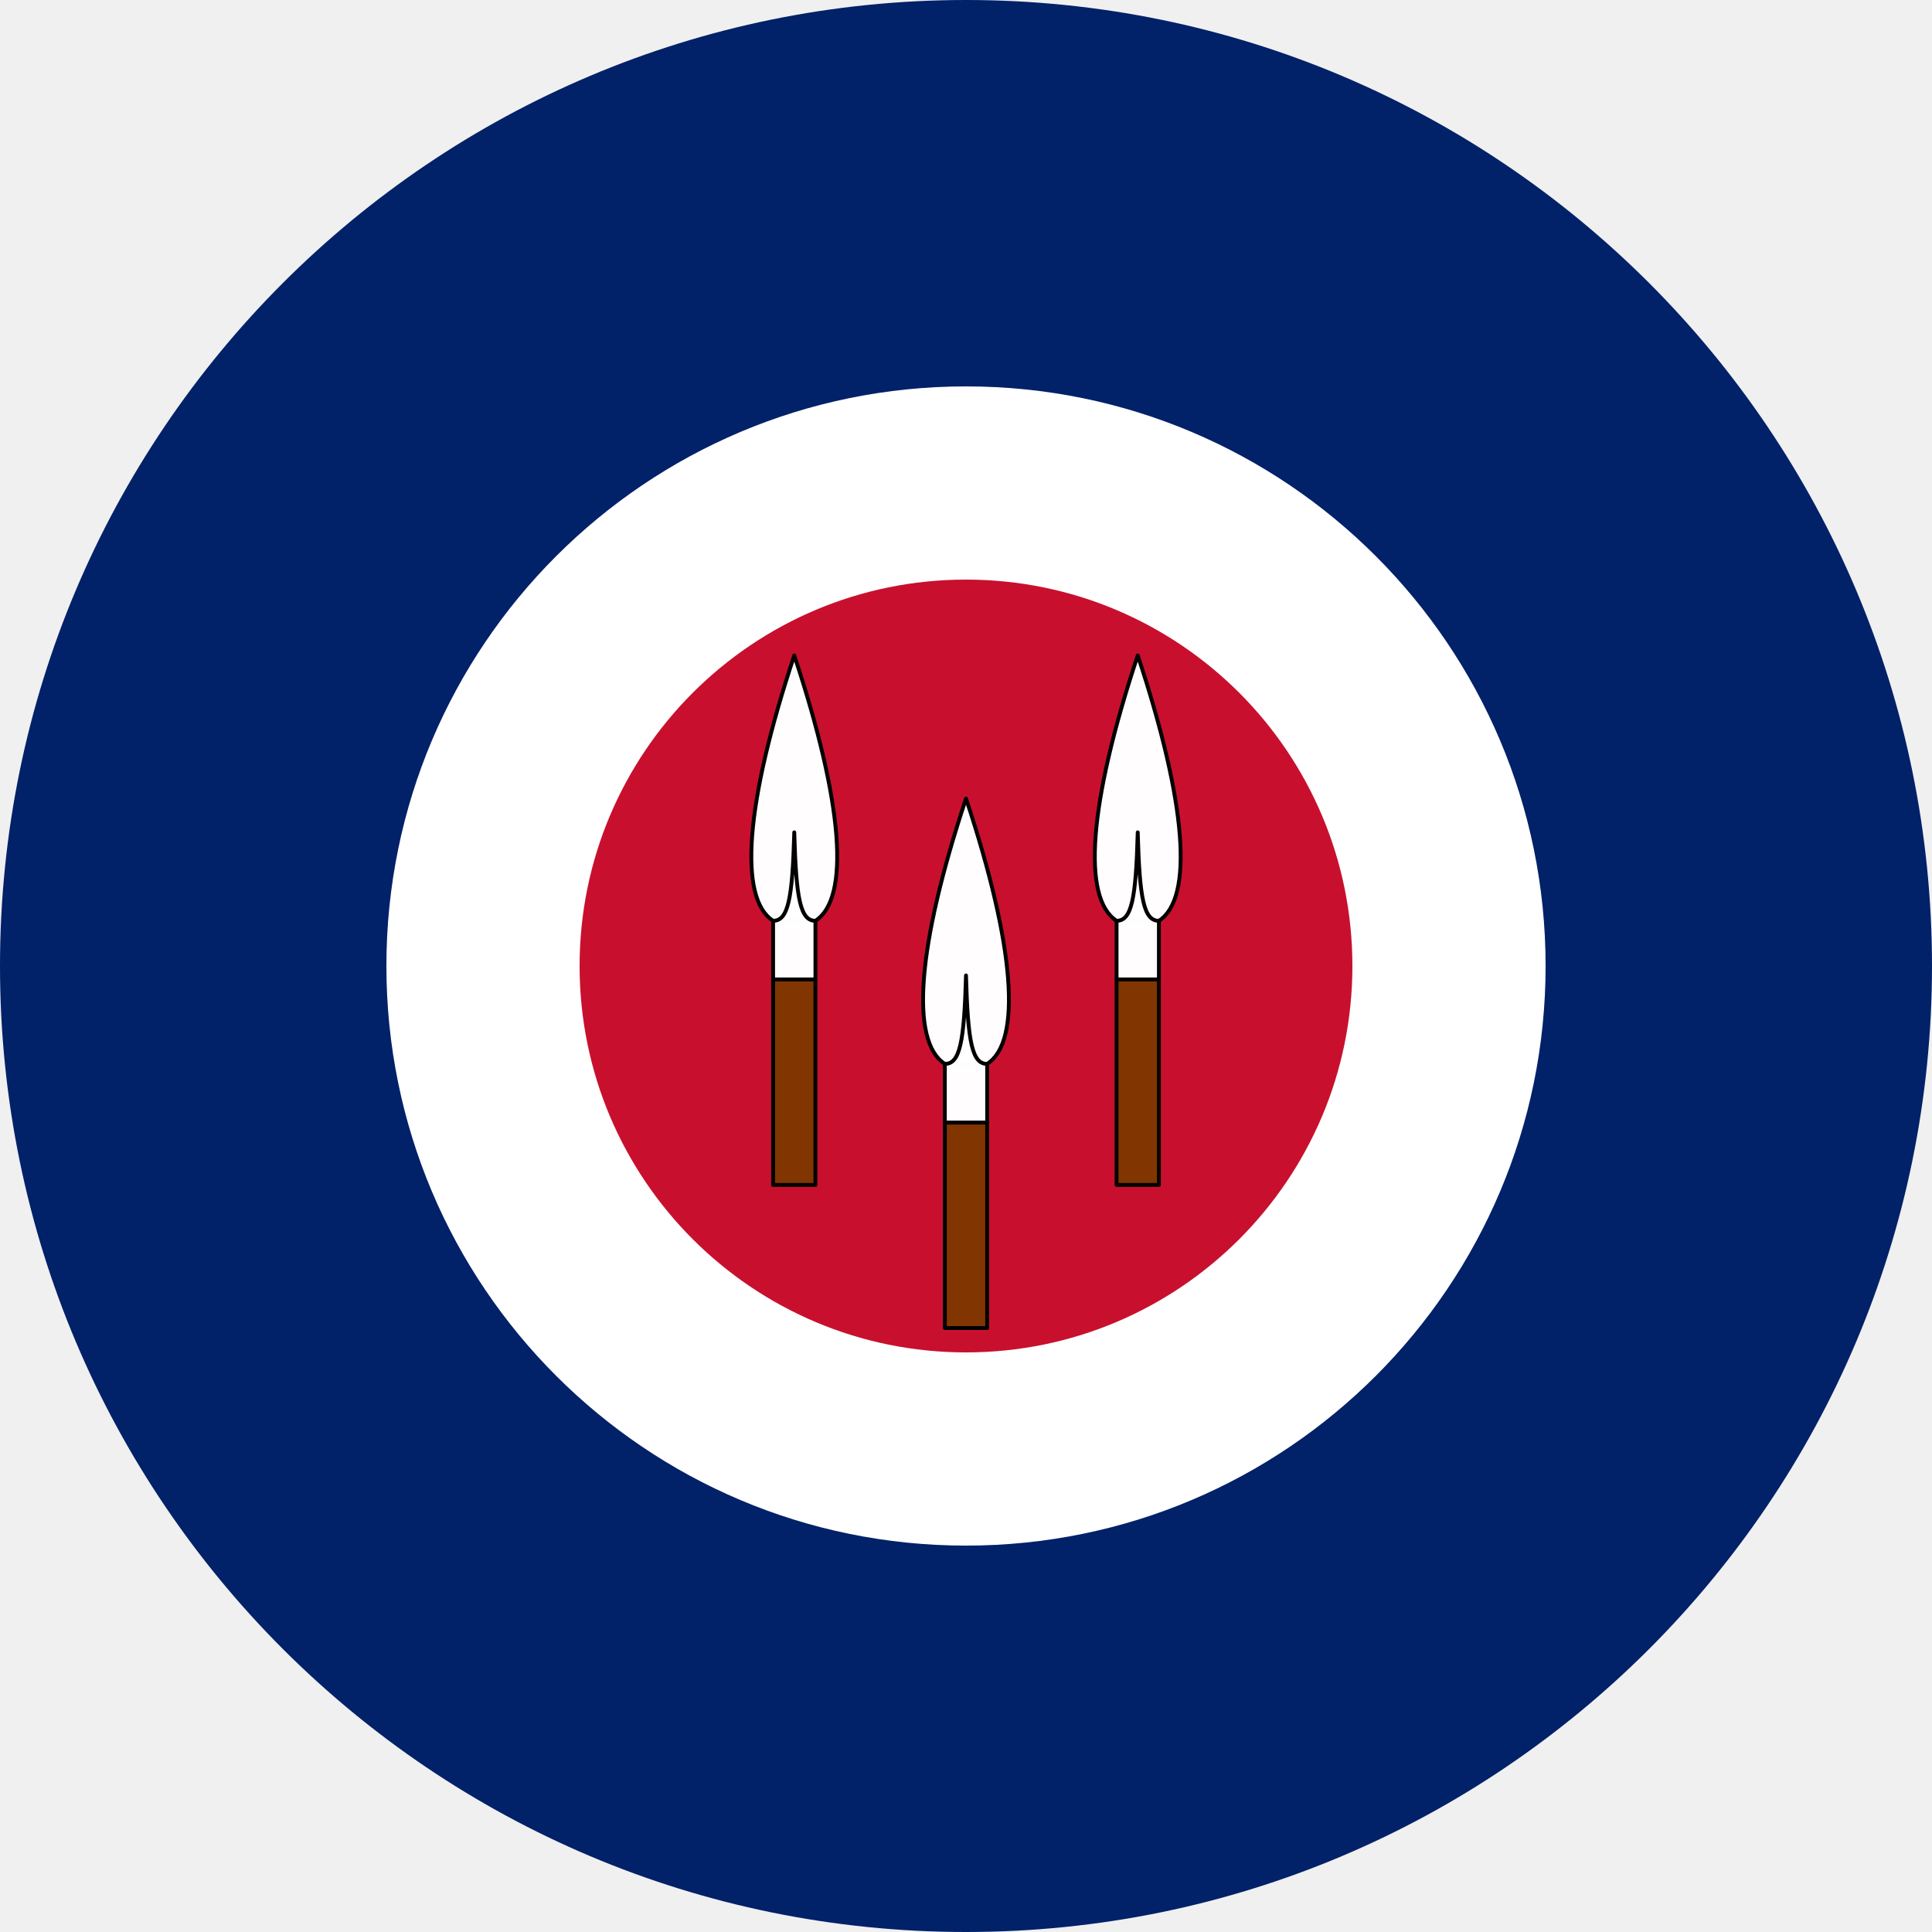
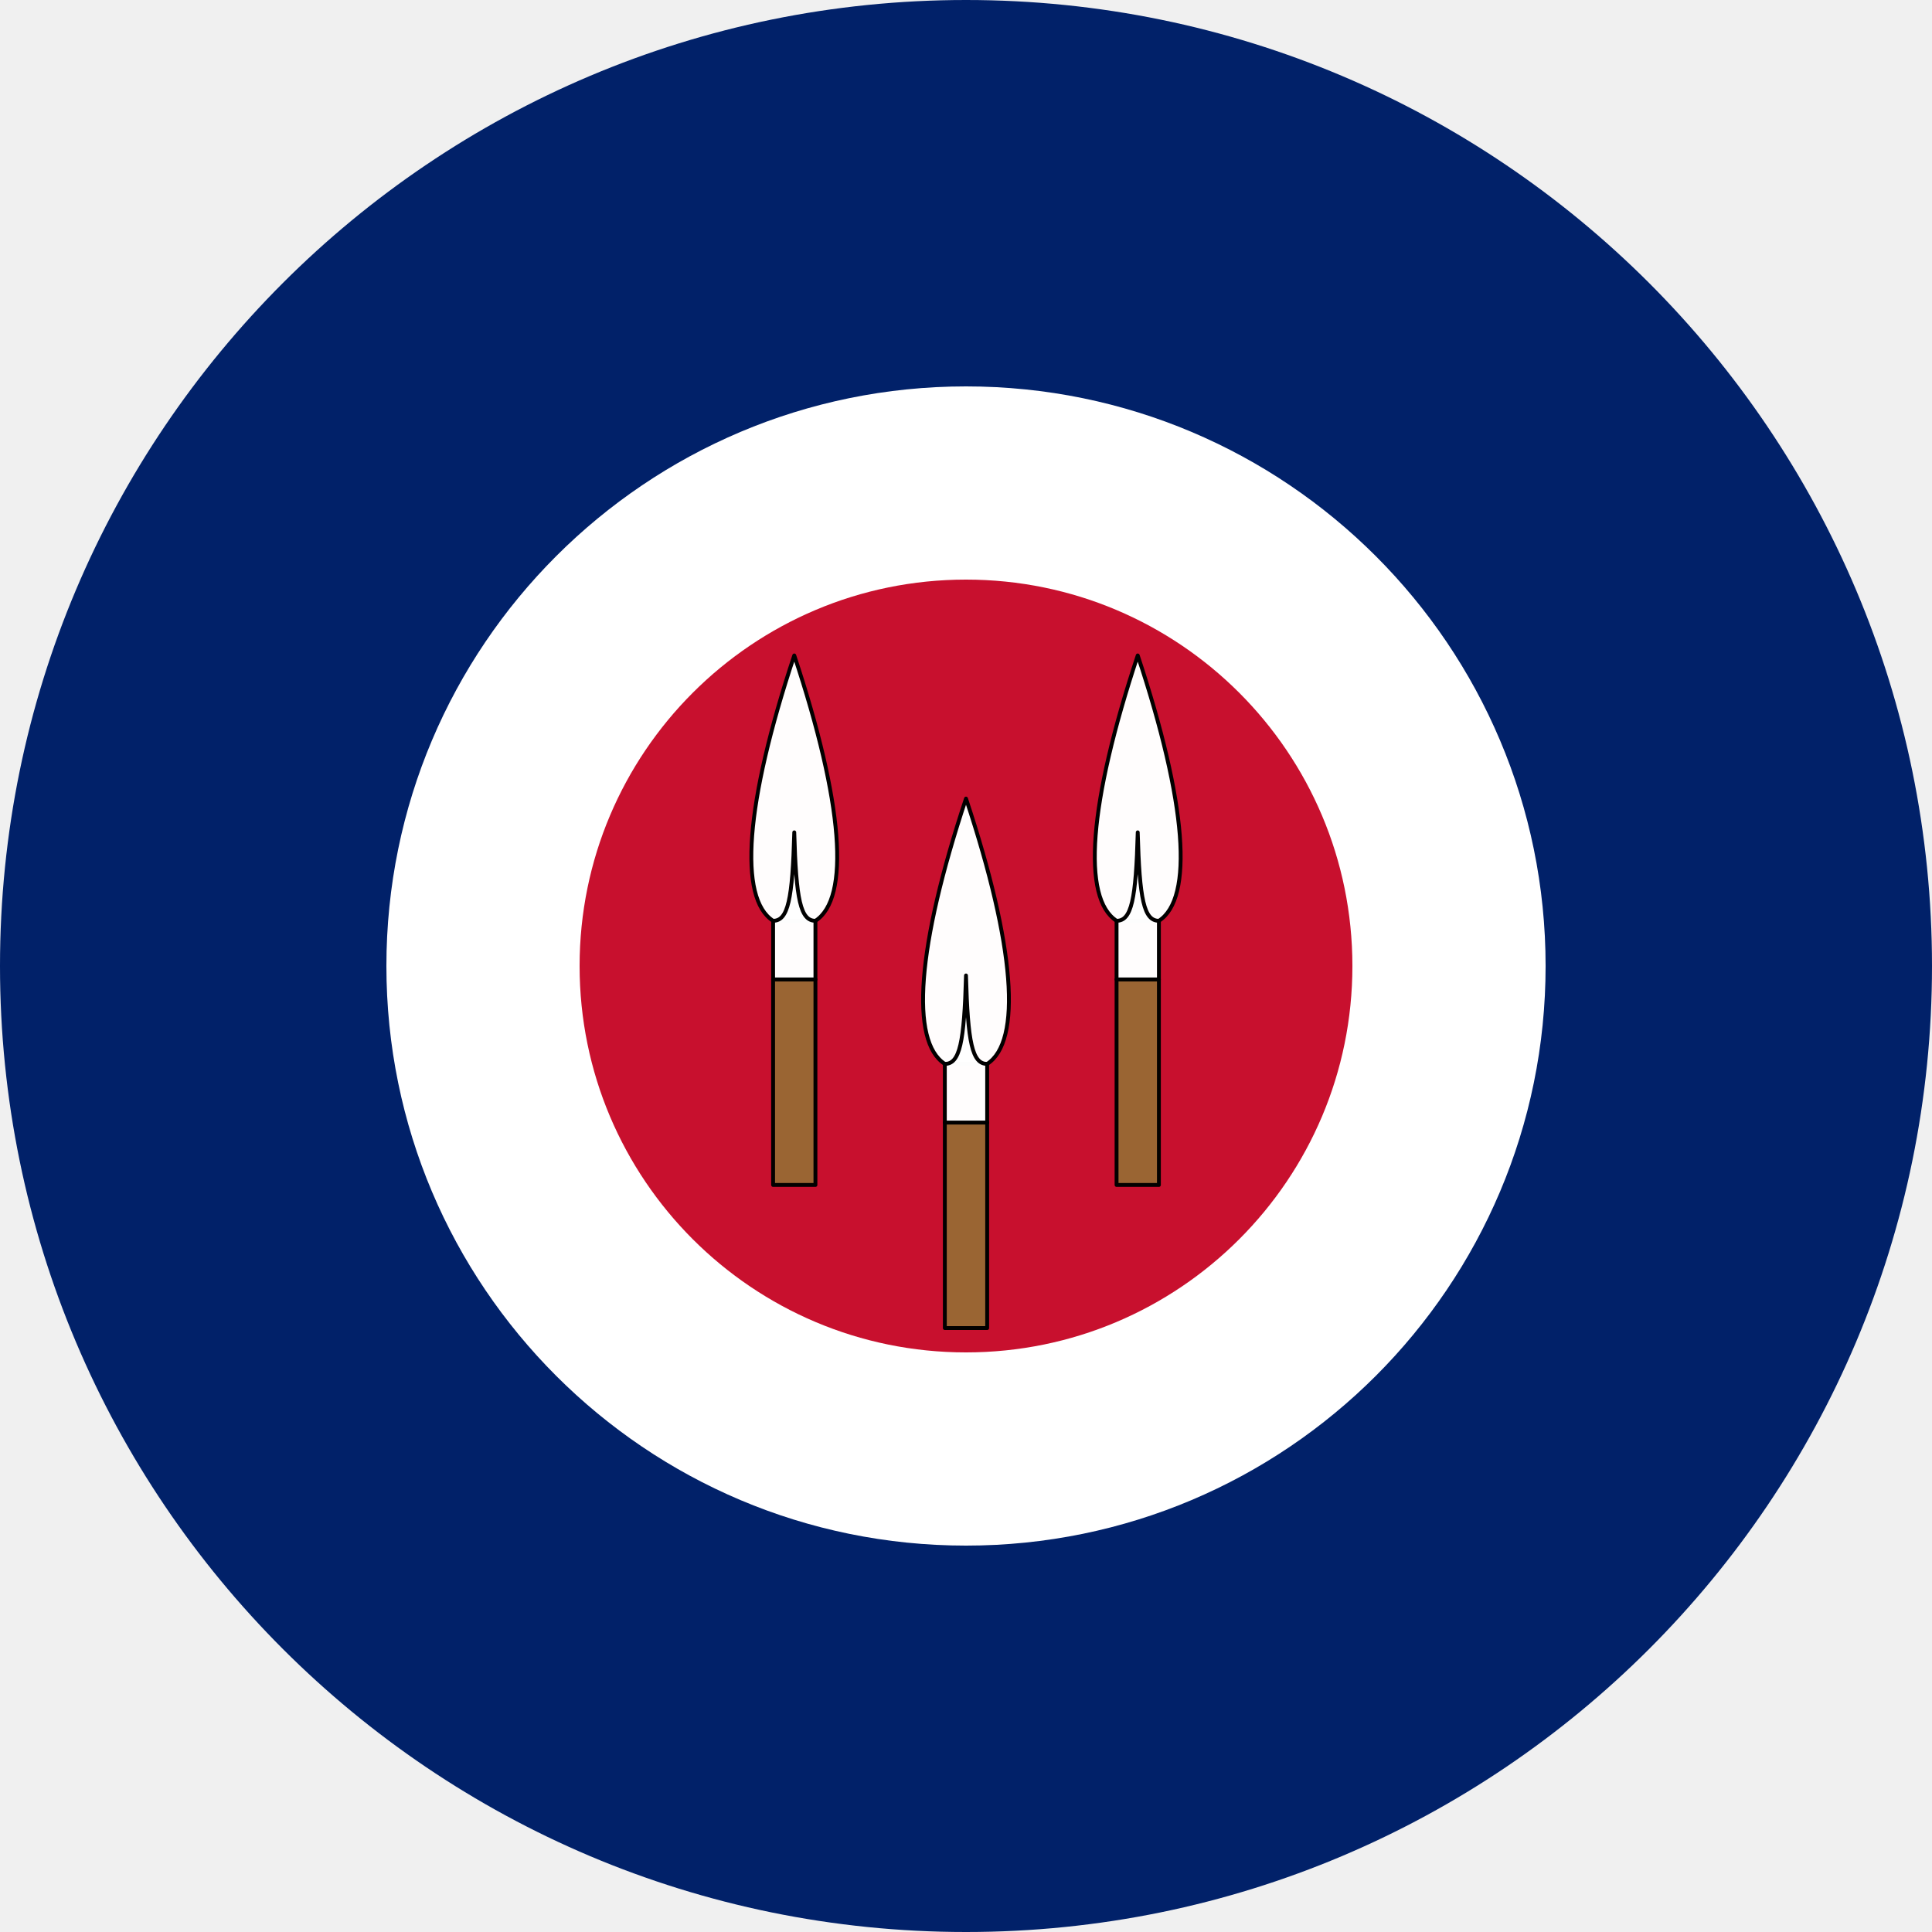
<svg xmlns="http://www.w3.org/2000/svg" width="1800" height="1800" viewBox="0 0 476.25 476.25" version="1.1" id="svg8">
  <defs id="defs2" />
  <g id="layer1" transform="translate(-432.9717,-358.7991)">
    <g id="g863" transform="matrix(0.4999999,0,0,0.4999999,-51.40477,149.6339)">
      <circle style="fill:#012169;fill-opacity:1;stroke:none;stroke-width:1.323;stroke-linejoin:bevel;stroke-miterlimit:155;paint-order:markers fill stroke" id="path6" cx="1445.003" cy="894.58" r="476.25" />
      <circle style="fill:#ffffff;stroke:none;stroke-width:0.794;stroke-linejoin:bevel;stroke-miterlimit:155;paint-order:markers fill stroke" id="circle6" cx="1445.003" cy="894.58" r="285.75" />
      <circle style="fill:#c8102e;fill-opacity:1;stroke:none;stroke-width:0.529;stroke-linejoin:bevel;stroke-miterlimit:155;paint-order:markers fill stroke" id="circle7" cx="1445.003" cy="894.58" r="190.5" />
      <g id="g9" style="stroke-width:1.429;stroke-dasharray:none" transform="matrix(1.333333,0,0,1.333333,-330.5081,-44.89928)">
-         <path style="color:#000000;opacity:0.99;fill:#803500;fill-opacity:1;stroke:#000000;stroke-width:1.429;stroke-linejoin:round;stroke-dasharray:none;stroke-opacity:1;paint-order:fill markers stroke" d="m 1323.807,762.486 v 76.003 h 15.653 v -76.003 z" id="path2" />
+         <path style="color:#000000;opacity:0.99;fill:#996633;fill-opacity:1;stroke:#000000;stroke-width:1.429;stroke-linejoin:round;stroke-dasharray:none;stroke-opacity:1;paint-order:fill markers stroke" d="m 1323.807,762.486 v 76.003 h 15.653 v -76.003 z" id="path2" />
        <path style="color:#000000;opacity:0.99;fill:#ffffff;fill-opacity:1;stroke:#000000;stroke-width:1.429;stroke-linejoin:round;stroke-dasharray:none;stroke-opacity:1;paint-order:fill markers stroke" d="m 1339.46,740.814 c 12.87,-8.255 10.336,-43.4 -7.827,-98.117 -18.163,54.717 -20.696,89.862 -7.827,98.117 z" id="path5" />
        <path style="color:#000000;opacity:0.99;fill:#ffffff;fill-opacity:1;stroke:#000000;stroke-width:1.429;stroke-linejoin:round;stroke-dasharray:none;stroke-opacity:1;paint-order:fill markers stroke" d="m 1323.807,762.486 v -21.672 c 5.546,0 7.152,-7.887 7.827,-32.706 0.675,24.819 2.28,32.706 7.827,32.706 v 21.672 z" id="path10-6" />
      </g>
      <g id="g11" style="stroke-width:1.429;stroke-dasharray:none" transform="matrix(1.333333,0,0,1.333333,-415.1748,-115.4549)">
-         <path style="color:#000000;opacity:0.99;fill:#803500;fill-opacity:1;stroke:#000000;stroke-width:1.429;stroke-linejoin:round;stroke-dasharray:none;stroke-opacity:1;paint-order:fill markers stroke" d="m 1323.807,762.486 v 76.003 h 15.653 v -76.003 z" id="path9" />
+         <path style="color:#000000;opacity:0.99;fill:#996633;fill-opacity:1;stroke:#000000;stroke-width:1.429;stroke-linejoin:round;stroke-dasharray:none;stroke-opacity:1;paint-order:fill markers stroke" d="m 1323.807,762.486 v 76.003 h 15.653 v -76.003 z" id="path9" />
        <path style="color:#000000;opacity:0.99;fill:#ffffff;fill-opacity:1;stroke:#000000;stroke-width:1.429;stroke-linejoin:round;stroke-dasharray:none;stroke-opacity:1;paint-order:fill markers stroke" d="m 1339.46,740.814 c 12.87,-8.255 10.336,-43.4 -7.827,-98.117 -18.163,54.717 -20.696,89.862 -7.827,98.117 z" id="path11" />
        <path style="color:#000000;opacity:0.99;fill:#ffffff;fill-opacity:1;stroke:#000000;stroke-width:1.429;stroke-linejoin:round;stroke-dasharray:none;stroke-opacity:1;paint-order:fill markers stroke" d="m 1323.807,762.486 v -21.672 c 5.546,0 7.152,-7.887 7.827,-32.706 0.675,24.819 2.28,32.706 7.827,32.706 v 21.672 z" id="path10" />
      </g>
      <g id="g14" style="stroke-width:1.429;stroke-dasharray:none" transform="matrix(-1.333333,0,0,1.333333,3305.181,-115.4548)">
-         <path style="color:#000000;opacity:0.99;fill:#803500;fill-opacity:1;stroke:#000000;stroke-width:1.429;stroke-linejoin:round;stroke-dasharray:none;stroke-opacity:1;paint-order:fill markers stroke" d="m 1323.807,762.486 v 76.003 h 15.653 v -76.003 z" id="path12" />
+         <path style="color:#000000;opacity:0.99;fill:#996633;fill-opacity:1;stroke:#000000;stroke-width:1.429;stroke-linejoin:round;stroke-dasharray:none;stroke-opacity:1;paint-order:fill markers stroke" d="m 1323.807,762.486 v 76.003 h 15.653 v -76.003 z" id="path12" />
        <path style="color:#000000;opacity:0.99;fill:#ffffff;fill-opacity:1;stroke:#000000;stroke-width:1.429;stroke-linejoin:round;stroke-dasharray:none;stroke-opacity:1;paint-order:fill markers stroke" d="m 1339.46,740.814 c 12.87,-8.255 10.336,-43.4 -7.827,-98.117 -18.163,54.717 -20.696,89.862 -7.827,98.117 z" id="path14" />
        <path style="color:#000000;opacity:0.99;fill:#ffffff;fill-opacity:1;stroke:#000000;stroke-width:1.429;stroke-linejoin:round;stroke-dasharray:none;stroke-opacity:1;paint-order:fill markers stroke" d="m 1339.46,762.486 v -21.672 c -5.546,0 -7.152,-7.887 -7.827,-32.706 -0.675,24.819 -2.28,32.706 -7.827,32.706 v 21.672 z" id="path10-2" />
      </g>
    </g>
  </g>
</svg>
